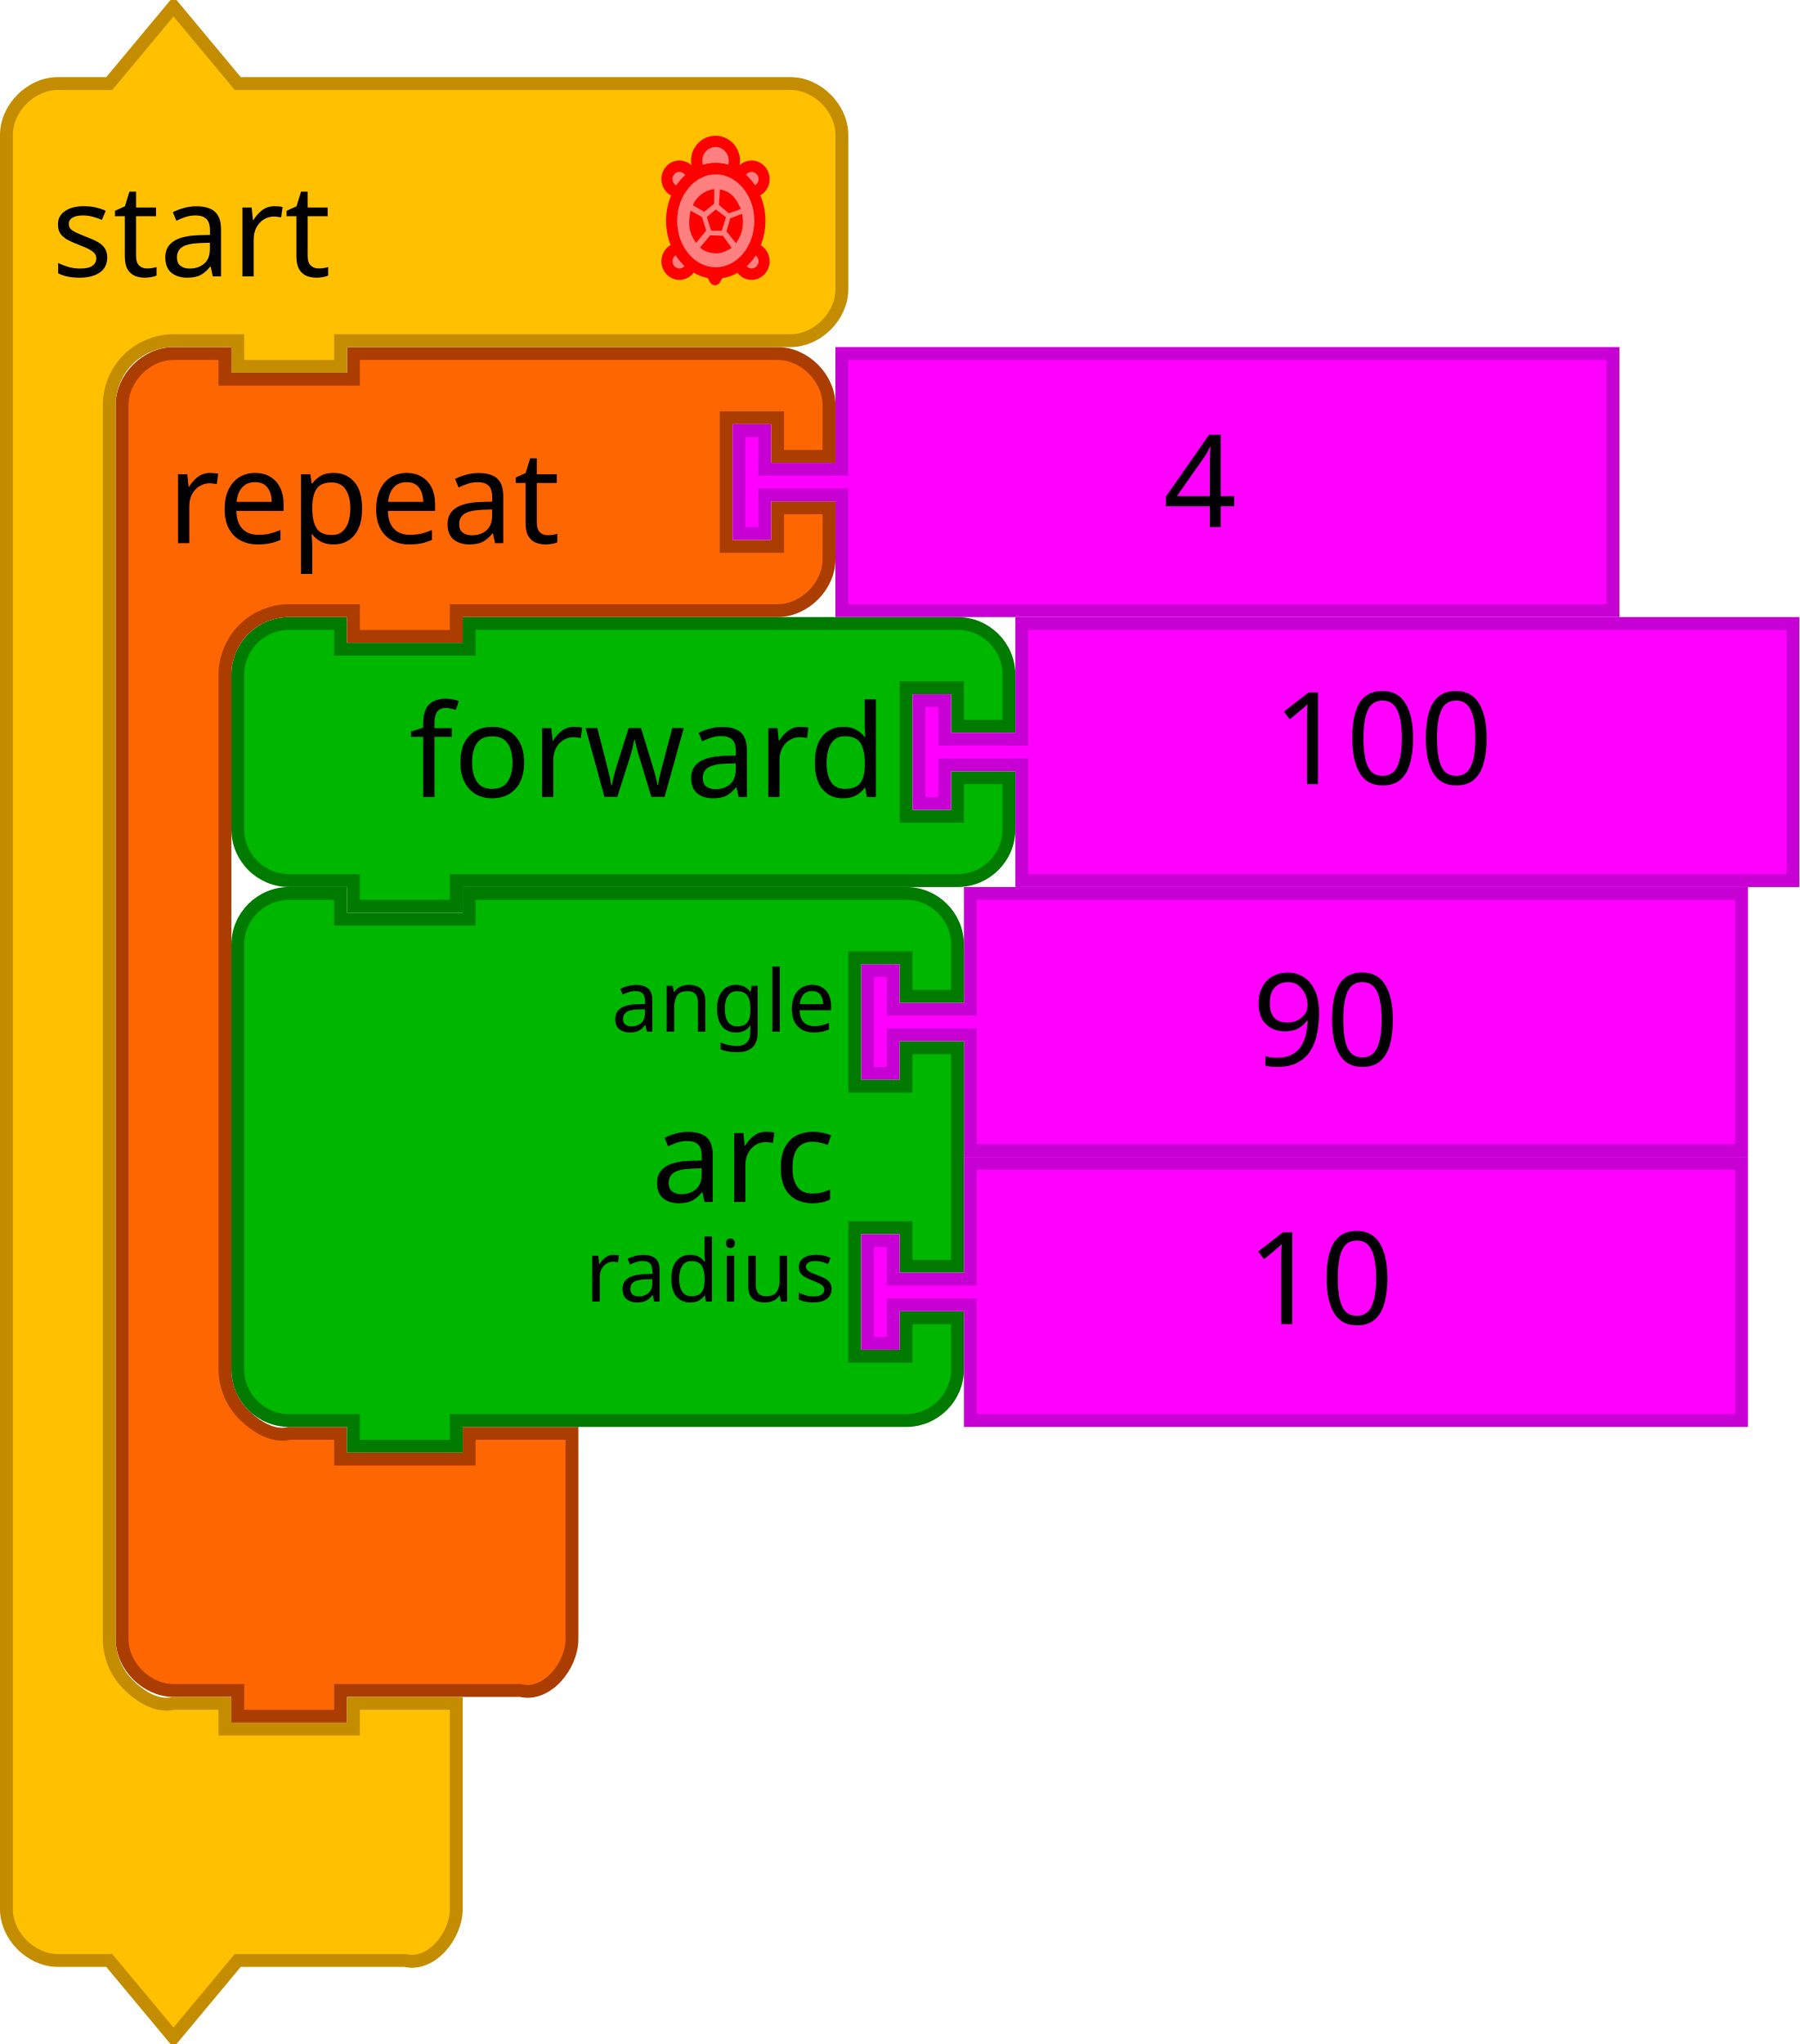
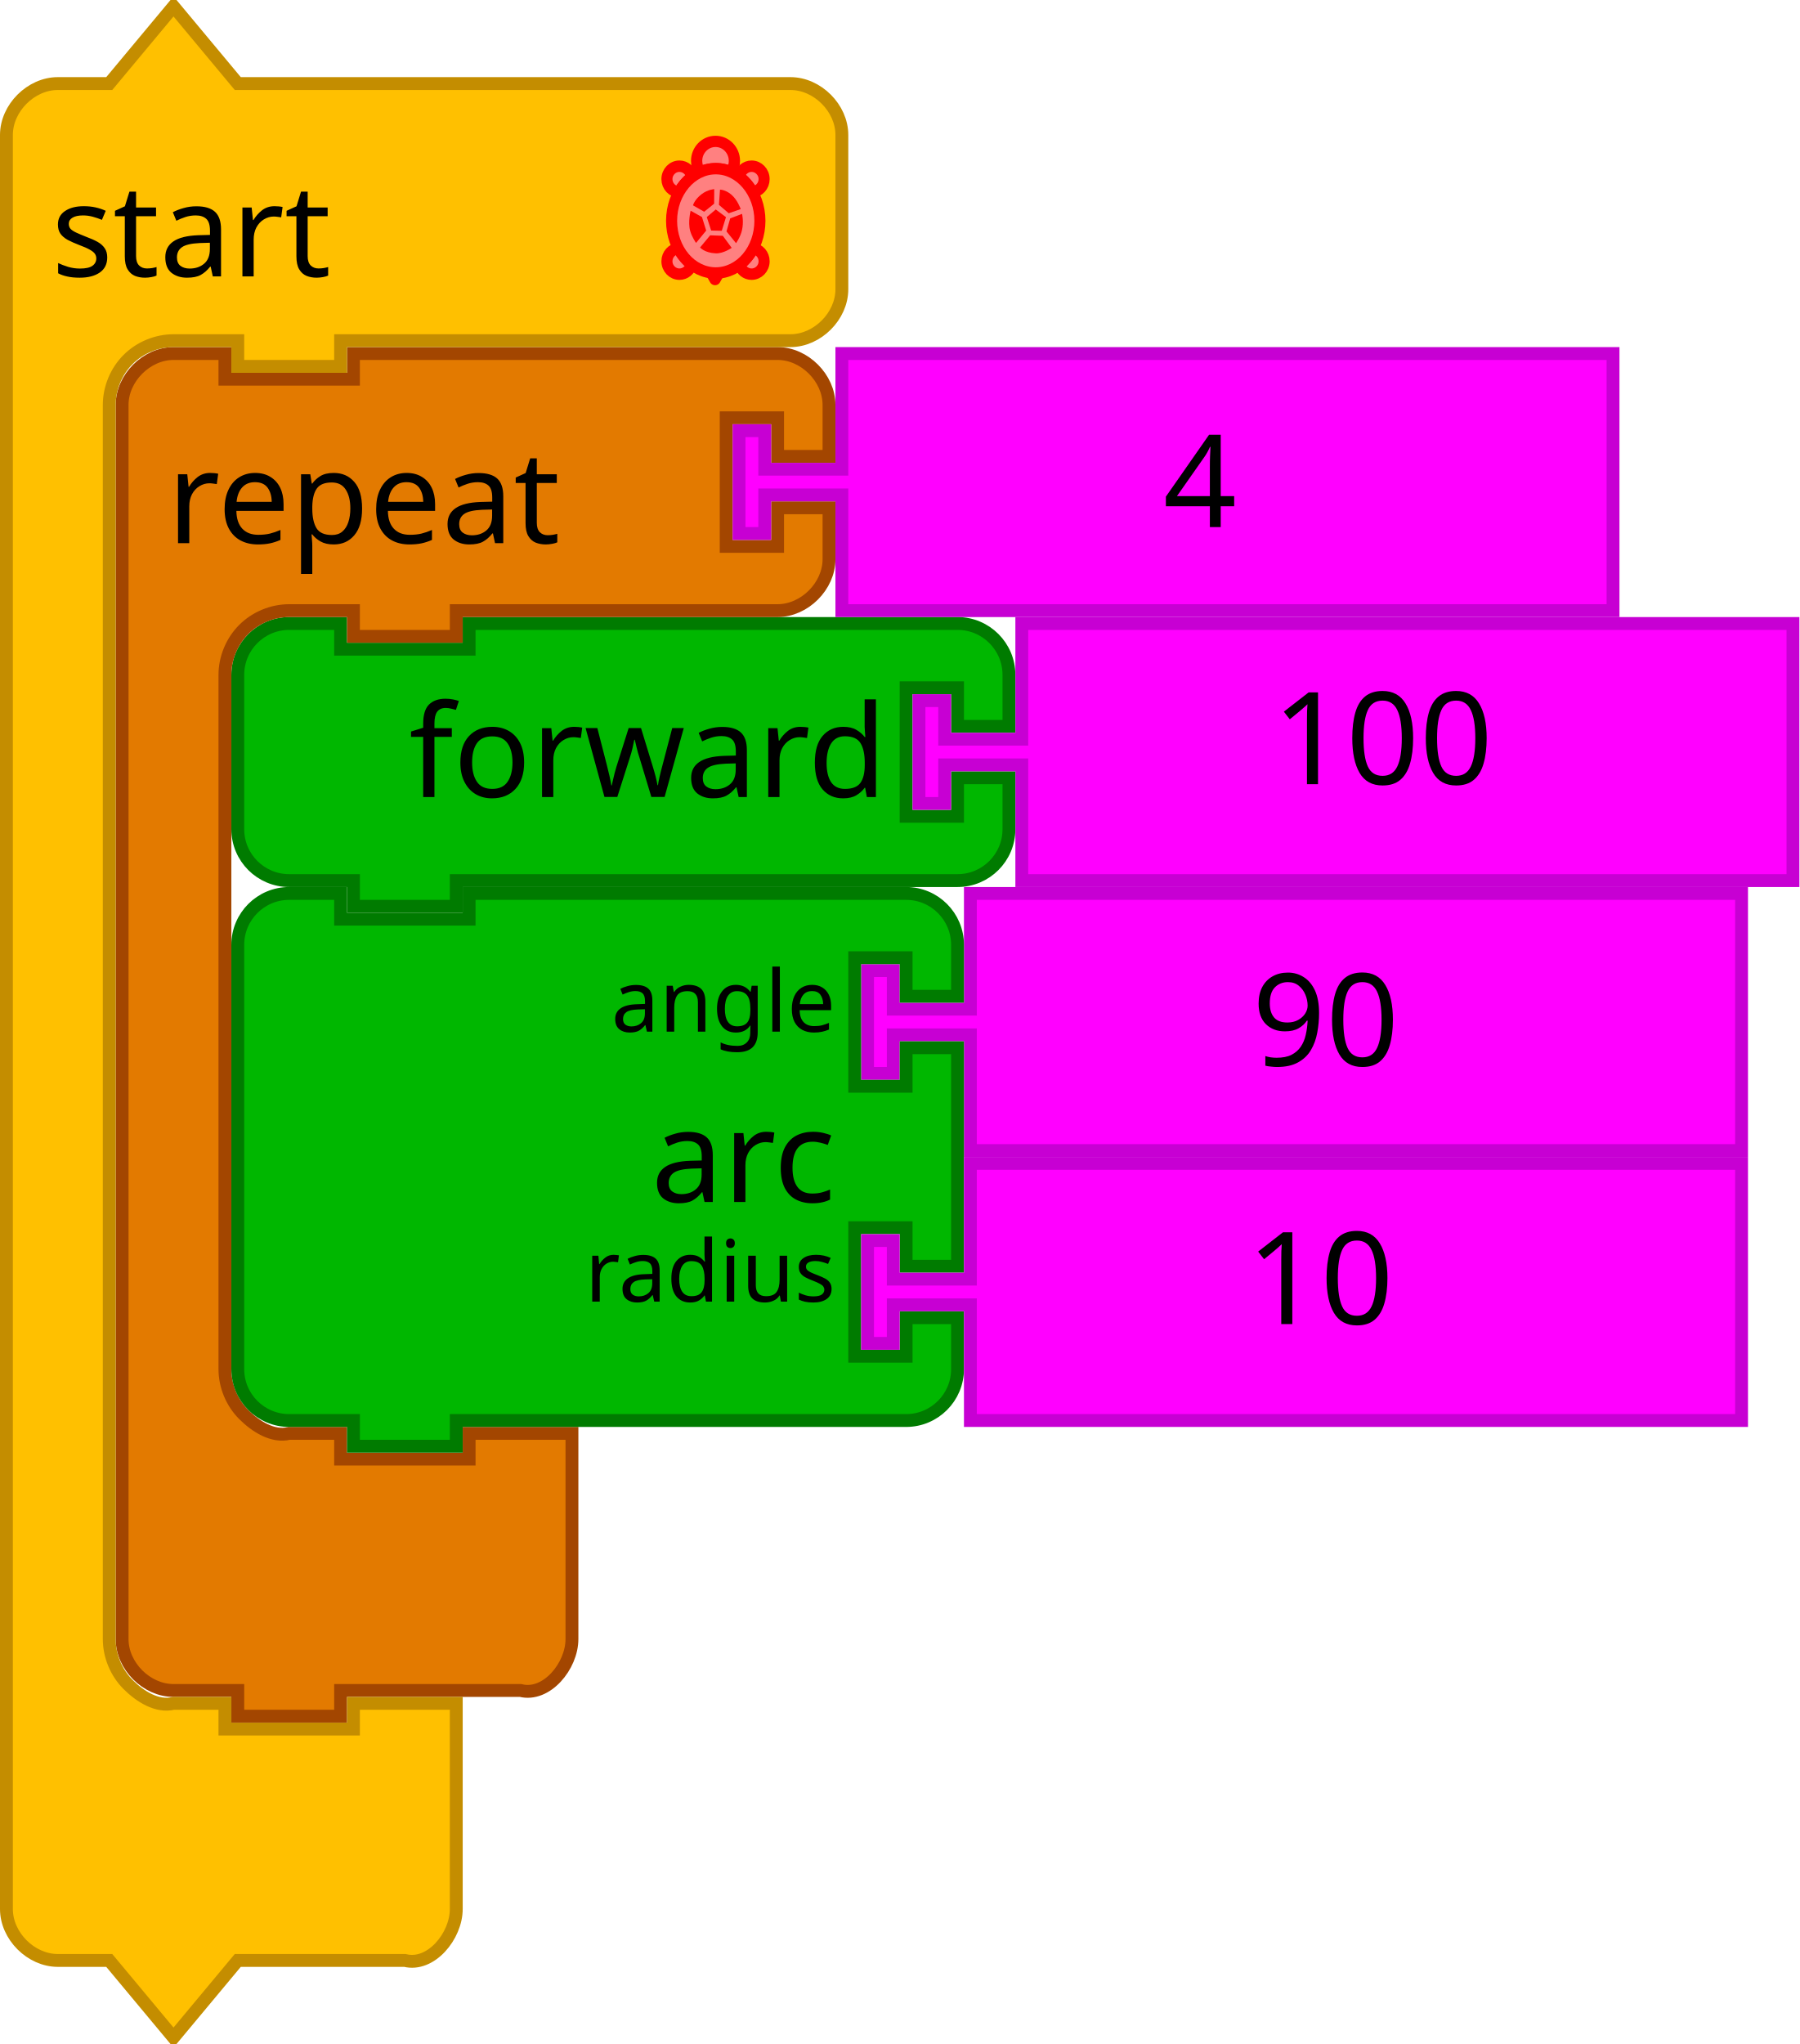
<svg xmlns="http://www.w3.org/2000/svg" version="1.1" width="280" height="318" id="svg2">
-   <defs id="defs4">
-     <filter height="1.3" color-interpolation-filters="sRGB" id="dropshadow">
-       <feGaussianBlur in="SourceAlpha" stdDeviation="3" id="feGaussianBlur3013" />
-       <feOffset dx="2" dy="2" result="offsetblur" id="feOffset3015" />
-       <feComponentTransfer id="feComponentTransfer3017">
-         <feFuncA type="linear" slope="0.2" id="feFuncA3019" />
-       </feComponentTransfer>
-       <feMerge id="feMerge3021">
-         <feMergeNode id="feMergeNode3023" />
-         <feMergeNode in="SourceGraphic" id="feMergeNode3025" />
-       </feMerge>
-     </filter>
-     <filter height="1.3" color-interpolation-filters="sRGB" id="dropshadow-6">
-       <feGaussianBlur in="SourceAlpha" stdDeviation="3" id="feGaussianBlur7" />
-       <feOffset dx="2" dy="2" result="offsetblur" id="feOffset9" />
-       <feComponentTransfer id="feComponentTransfer11">
-         <feFuncA type="linear" slope="0.2" id="feFuncA13" />
-       </feComponentTransfer>
-       <feMerge id="feMerge15">
-         <feMergeNode id="feMergeNode17" />
-         <feMergeNode in="SourceGraphic" id="feMergeNode19" />
-       </feMerge>
-     </filter>
-     <filter height="1.3" color-interpolation-filters="sRGB" id="dropshadow-8">
-       <feGaussianBlur in="SourceAlpha" stdDeviation="3" id="feGaussianBlur3087" />
-       <feOffset dx="2" dy="2" result="offsetblur" id="feOffset3089" />
-       <feComponentTransfer id="feComponentTransfer3091">
-         <feFuncA type="linear" slope="0.2" id="feFuncA3093" />
-       </feComponentTransfer>
-       <feMerge id="feMerge3095">
-         <feMergeNode id="feMergeNode3097" />
-         <feMergeNode in="SourceGraphic" id="feMergeNode3099" />
-       </feMerge>
-     </filter>
-     <filter height="1.3" color-interpolation-filters="sRGB" id="dropshadow-1">
-       <feGaussianBlur in="SourceAlpha" stdDeviation="3" id="feGaussianBlur3180" />
-       <feOffset dx="2" dy="2" result="offsetblur" id="feOffset3182" />
-       <feComponentTransfer id="feComponentTransfer3184">
-         <feFuncA type="linear" slope="0.2" id="feFuncA3186" />
-       </feComponentTransfer>
-       <feMerge id="feMerge3188">
-         <feMergeNode id="feMergeNode3190" />
-         <feMergeNode in="SourceGraphic" id="feMergeNode3192" />
-       </feMerge>
-     </filter>
-   </defs>
  <text x="18" y="-114" id="text3033" style="font-size:13.333px;text-anchor:end;fill:#000000;font-family:Sans">
    <tspan x="120" y="-91.5" id="tspan3035" />
  </text>
  <text x="18" y="-30" id="text3033-0" style="font-size:13.333px;text-anchor:end;fill:#000000;font-family:Sans">
    <tspan x="120" y="-7.5" id="tspan3035-1" />
  </text>
  <text x="18" y="54" id="text3033-1" style="font-size:13.333px;text-anchor:end;fill:#000000;font-family:Sans">
    <tspan x="120" y="76.5" id="tspan3035-8" />
  </text>
  <text x="18" y="138" id="text3033-0-9" style="font-size:13.333px;text-anchor:end;fill:#000000;font-family:Sans">
    <tspan x="120" y="160.5" id="tspan3035-1-5" />
  </text>
  <path d="m 37,113 0,-8 a 8,8 0 0 1 8,-8 l 8,0 0,4 20,0 0,-4 68,0 8,0 a 8,8 0 0 1 8,8 l 0,8 -8,0 0,-6 -8,0 0,20 8,0 0,-6 8,0 0,8 a 8,8 0 0 1 -8,8 l -8,0 -68,0 -2,0 0,4 -16,0 0,-4 -2,0 -8,0 a 8,8 0 0 1 -8,-8 l 0,-8 0,-8 z" id="path3027-5" style="fill:#00b700;fill-opacity:1;stroke:#007b00;stroke-width:2;stroke-linecap:round;stroke-opacity:1" />
  <text x="36" y="96" id="text3029-56" style="font-size:20px;text-anchor:end;fill:#000000;font-family:Sans">
    <tspan x="138" y="124" id="tspan3031-9">forward</tspan>
  </text>
  <g transform="translate(0,-168)" id="g3594">
    <path d="m 159,265 120,0 0,40 -120,0 0,-16 0,-2 -12,0 0,6 -4,0 0,-16 4,0 0,6 12,0 0,-2 z" id="path21-1" style="fill:#ff00ff;fill-opacity:1;stroke:#c700d3;stroke-width:2;stroke-linecap:round;stroke-opacity:1" />
    <text x="178" y="264" id="text23-3" style="font-size:20px;text-anchor:start;fill:#000000;font-family:Sans">
      <tspan x="198" y="290" id="tspan25-3">100</tspan>
    </text>
  </g>
  <g transform="translate(0,-168)" id="g3497">
    <path d="m 151,307 120,0 0,40 -120,0 0,-16 0,-2 -12,0 0,6 -4,0 0,-16 4,0 0,6 12,0 0,-2 z" id="path21-7-6" style="fill:#ff00ff;fill-opacity:1;stroke:#c700d3;stroke-width:2;stroke-linecap:round;stroke-opacity:1" />
    <text x="174.851" y="307.799" id="text23-1-2" style="font-size:20px;text-anchor:start;fill:#000000;font-family:Sans">
      <tspan x="194.851" y="333.799" id="tspan25-0-1">90</tspan>
    </text>
  </g>
-   <path d="m 19,71 0,-8 c 0,-4.189 3.811,-8 8,-8 l 8,0 0,4 20,0 0,-4 18,0 40,0 8,0 c 4.189,0 8,3.811 8,8 l 0,8 -8,0 0,-6 -8,0 0,20 8,0 0,-6 8,0 0,8 c 0,4.189 -3.811,8 -8,8 l -8,0 -40,0 -2,0 0,4 -16,0 0,-4 -2,0 -8,0 c -2.618,0 -5.22,1.078 -7.071,2.929 C 36.078,99.78 35,102.382 35,105 l 0,8 0,92 0,8 c 0,2.618 1.078,5.22 2.929,7.071 1.851,1.851 4.531,3.564 7.071,2.929 l 8,0 0,4 20,0 0,-4 16,0 0,12 0,12 0,8 c 0,4.189 -3.936,9.016 -8,8 l -8,0 -18,0 -2,0 0,4 -16,0 0,-4 -2,0 -8,0 c -4.189,0 -8,-3.811 -8,-8 l 0,-8 z" id="path3035" style="fill:#fd6600;fill-opacity:1;stroke:#ac3d00;stroke-width:2;stroke-linecap:round;stroke-opacity:1" />
+   <path d="m 19,71 0,-8 c 0,-4.189 3.811,-8 8,-8 l 8,0 0,4 20,0 0,-4 18,0 40,0 8,0 c 4.189,0 8,3.811 8,8 l 0,8 -8,0 0,-6 -8,0 0,20 8,0 0,-6 8,0 0,8 c 0,4.189 -3.811,8 -8,8 l -8,0 -40,0 -2,0 0,4 -16,0 0,-4 -2,0 -8,0 c -2.618,0 -5.22,1.078 -7.071,2.929 C 36.078,99.78 35,102.382 35,105 l 0,8 0,92 0,8 c 0,2.618 1.078,5.22 2.929,7.071 1.851,1.851 4.531,3.564 7.071,2.929 l 8,0 0,4 20,0 0,-4 16,0 0,12 0,12 0,8 c 0,4.189 -3.936,9.016 -8,8 l -8,0 -18,0 -2,0 0,4 -16,0 0,-4 -2,0 -8,0 c -4.189,0 -8,-3.811 -8,-8 l 0,-8 z" id="path3035" style="fill:#e37a00;fill-opacity:1;stroke:#a34600;stroke-width:2;stroke-linecap:round;stroke-opacity:1" />
  <text x="18" y="54" id="text3037" style="font-size:20px;text-anchor:start;fill:#000000;font-family:Sans">
    <tspan x="26" y="84.5" id="tspan3039">repeat</tspan>
  </text>
  <path d="m 131,55 120,0 0,40 -120,0 0,-16 0,-2 -12,0 0,6 -4,0 0,-16 4,0 0,6 12,0 0,-2 z" id="path21-8" style="fill:#ff00ff;fill-opacity:1;stroke:#c700d3;stroke-width:2;stroke-linecap:round;stroke-opacity:1" />
  <text x="161" y="56" id="text23-0" style="font-size:20px;text-anchor:start;fill:#000000;font-family:Sans">
    <tspan x="181" y="82" id="tspan25-7">4</tspan>
  </text>
  <g id="g3055-9">
    <g id="g4085-2">
      <path d="m 1,29 0,-8 c 0,-4.189 3.811,-8 8,-8 l 8,0 10,-12 10,12 18,0 60,0 8,0 c 4.189,0 8,3.811 8,8 l 0,8 0,8 0,8 c 0,4.189 -3.811,8 -8,8 l -8,0 -60,0 -2,0 0,4 -16,0 0,-4 -2,0 -8,0 c -2.618,0 -5.22,1.078 -7.071,2.929 C 18.078,57.78 17,60.382 17,63 l 0,8 0,176 0,8 c 0,2.618 1.078,5.22 2.929,7.071 1.851,1.851 4.531,3.564 7.071,2.929 l 8,0 0,4 20,0 0,-4 16,0 0,12 0,12 0,8 c 0,4.189 -3.936,9.016 -8,8 l -8,0 -18,0 -10,12 -10,-12 -8,0 c -4.189,0 -8,-3.811 -8,-8 l 0,-8 z" id="path3660-8" style="fill:#ffc000;fill-opacity:1;stroke:#c48d00;stroke-width:2;stroke-linecap:round;stroke-opacity:1" />
      <text id="text3662-6" style="font-size:20px;text-anchor:start;fill:#000000;font-family:Sans">
        <tspan x="8" y="43" id="tspan3664-1">start</tspan>
      </text>
    </g>
    <g id="g3037-2">
      <path d="m 111.376,42.473 c -0.244,0 -0.484,-0.016 -0.721,-0.045 l 0.611,1.068 0.602,-1.051 c -0.163,0.014 -0.326,0.029 -0.493,0.029 z" id="path4206-1" style="fill:#eeeeee;stroke:#ff0000;stroke-width:1.75;stroke-linecap:round;stroke-linejoin:round;stroke-miterlimit:4;stroke-opacity:1;stroke-dasharray:none" />
      <g transform="matrix(0.44039,0,0,0.4545743,99.26689,20.52662)" id="g4208-0" style="fill:#ff8080;fill-opacity:1;stroke:#ff0000;stroke-width:3.911;stroke-linecap:round;stroke-linejoin:round;stroke-miterlimit:4;stroke-opacity:1;stroke-dasharray:none">
        <path d="m 40.16,11.726 c -2.164,0 -3.958,1.555 -4.343,3.607 1.859,1.345 3.457,3.115 4.675,5.208 2.285,-0.172 4.094,-2.061 4.094,-4.39 0,-2.444 -1.982,-4.425 -4.426,-4.425 z" id="path4210-1" style="fill:#ff8080;fill-opacity:1;stroke:#ff0000;stroke-width:3.911;stroke-miterlimit:4;stroke-opacity:1;stroke-dasharray:none" />
        <path d="m 40.713,39.887 c -1.224,2.232 -2.86,4.131 -4.797,5.556 0.521,1.864 2.213,3.239 4.244,3.239 2.443,0 4.426,-1.98 4.426,-4.424 0,-2.255 -1.693,-4.096 -3.873,-4.371 z" id="path4212-7" style="fill:#ff8080;fill-opacity:1;stroke:#ff0000;stroke-width:3.911;stroke-miterlimit:4;stroke-opacity:1;stroke-dasharray:none" />
        <path d="m 14.273,39.871 c -2.253,0.206 -4.024,2.079 -4.024,4.387 0,2.443 1.98,4.424 4.424,4.424 2.064,0 3.784,-1.42 4.272,-3.332 -1.883,-1.416 -3.475,-3.289 -4.672,-5.479 z" id="path4214-8" style="fill:#ff8080;fill-opacity:1;stroke:#ff0000;stroke-width:3.911;stroke-miterlimit:4;stroke-opacity:1;stroke-dasharray:none" />
        <path d="m 19.026,15.437 c -0.343,-2.103 -2.154,-3.711 -4.353,-3.711 -2.444,0 -4.424,1.981 -4.424,4.424 0,2.382 1.886,4.31 4.245,4.406 1.186,-2.043 2.732,-3.784 4.532,-5.119 z" id="path4216-3" style="fill:#ff8080;fill-opacity:1;stroke:#ff0000;stroke-width:3.911;stroke-miterlimit:4;stroke-opacity:1;stroke-dasharray:none" />
      </g>
      <path d="m 111.376,26.237 c 0.84,0 1.642,0.187 2.386,0.513 0.326,-0.489 0.519,-1.081 0.519,-1.72 0,-1.676 -1.316,-3.035 -2.94,-3.035 -1.624,0 -2.94,1.359 -2.94,3.035 0,0.649 0.199,1.25 0.536,1.743 0.759,-0.34 1.58,-0.536 2.44,-0.536 z" id="path4218-9" style="fill:#ff8080;fill-opacity:1;stroke:#ff0000;stroke-width:1.75;stroke-linecap:round;stroke-linejoin:round;stroke-miterlimit:4;stroke-opacity:1;stroke-dasharray:none" />
      <g transform="matrix(0.44039,0,0,0.4545743,99.26689,20.52662)" id="g4220-8" style="fill:#ff8080;fill-opacity:1;stroke:#ff0000;stroke-width:3.911;stroke-linecap:round;stroke-linejoin:round;stroke-miterlimit:4;stroke-opacity:1;stroke-dasharray:none">
        <path d="m 43.102,30.421 c 0,4.734 -1.645,9.28 -4.571,12.627 -2.925,3.348 -6.897,5.231 -11.034,5.231 -4.137,0 -8.109,-1.883 -11.034,-5.231 -2.925,-3.348 -4.571,-7.893 -4.571,-12.627 0,-9.797 7.044,-17.858 15.605,-17.858 8.561,0 15.605,8.061 15.605,17.858 z" id="path4222-8" style="fill:#ff8080;fill-opacity:1;stroke:#ff0000;stroke-width:3.911;stroke-miterlimit:4;stroke-opacity:1;stroke-dasharray:none" />
      </g>
      <g transform="matrix(0.44039,0,0,0.4545743,99.26689,20.52662)" id="g4224-2" style="fill:#ff0000;fill-opacity:1;stroke:none">
        <path d="m 25.875,33.75 -1.542,-4.625 3.164,-2.587 3.615,2.626 -1.487,4.669 z" id="path4226-9" style="fill:#ff0000;fill-opacity:1;stroke:none" />
        <path d="m 27.501,41.551 c -3.968,-0.16 -5.543,-2.009 -5.543,-2.009 l 3.57,-4.163 4.465,0.168 3.132,4.12 c 0,0 -2.89,1.994 -5.624,1.884 z" id="path4228-3" style="fill:#ff0000;fill-opacity:1;stroke:none" />
        <path d="m 18.453,33.843 c -0.849,-2.968 0.172,-6.884 0.172,-6.884 l 4,2.167 1.493,4.629 -3.582,4.233 c 0,-10e-4 -1.465,-1.99 -2.083,-4.145 z" id="path4230-9" style="fill:#ff0000;fill-opacity:1;stroke:none" />
        <path d="m 19.458,25.125 c 0,0 0.5,-1.958 3.039,-3.822 2.237,-1.643 4.465,-1.72 4.465,-1.72 l -0.037,4.981 -3.521,2.75 -3.946,-2.189 z" id="path4232-5" style="fill:#ff0000;fill-opacity:1;stroke:none" />
        <path d="M 32.084,27.834 28.625,24.959 29,19.75 c 0,0 1.834,-0.042 3.959,1.667 2.228,1.791 3.362,4.983 3.362,4.983 l -4.237,1.434 z" id="path4234-2" style="fill:#ff0000;fill-opacity:1;stroke:none" />
        <path d="m 31.292,34.042 1.313,-4.464 4.187,-1.536 c 0,0 0.677,2.663 -0.042,5.667 -0.54,2.256 -2.084,4.361 -2.084,4.361 l -3.374,-4.028 z" id="path4236-1" style="fill:#ff0000;fill-opacity:1;stroke:none" />
      </g>
    </g>
  </g>
  <g transform="translate(36,138)" id="g3585">
    <path d="M 1,17 1,9 A 8,8 0 0 1 9,1 l 8,0 0,4 20,0 0,-4 60,0 8,0 a 8,8 0 0 1 8,8 l 0,8 -8,0 0,-6 -8,0 0,20 8,0 0,-6 8,0 0,34 -8,0 0,-6 -8,0 0,20 8,0 0,-6 8,0 0,8 a 8,8 0 0 1 -8,8 l -8,0 -60,0 -2,0 0,4 -16,0 0,-4 -2,0 -8,0 A 8,8 0 0 1 1,75 L 1,67 1,25 1,17 z" id="path3194" style="fill:#00b700;fill-opacity:1;stroke:#007b00;stroke-width:2;stroke-linecap:round;stroke-opacity:1" />
    <text id="text3196" style="font-size:20px;text-anchor:end;fill:#000000;font-family:Sans">
      <tspan x="94" y="49" id="tspan3198">arc</tspan>
    </text>
    <text id="text3200" style="font-size:13.333px;text-anchor:end;fill:#000000;font-family:Sans">
      <tspan x="94" y="22.5" id="tspan3202">angle</tspan>
    </text>
    <text id="text3204" style="font-size:13.333px;text-anchor:end;fill:#000000;font-family:Sans">
      <tspan x="94" y="64.5" id="tspan3206">radius</tspan>
    </text>
  </g>
  <g transform="translate(-8,-84.00001)" id="g3594-5">
    <g id="g3626">
      <path d="m 159,265 120,0 0,40 -120,0 0,-16 0,-2 -12,0 0,6 -4,0 0,-16 4,0 0,6 12,0 0,-2 z" id="path21-1-7" style="fill:#ff00ff;fill-opacity:1;stroke:#c700d3;stroke-width:2;stroke-linecap:round;stroke-opacity:1" />
      <text x="182" y="264" id="text23-3-2" style="font-size:20px;text-anchor:start;fill:#000000;font-family:Sans">
        <tspan x="202" y="290" id="tspan25-3-0">10</tspan>
      </text>
    </g>
  </g>
</svg>
